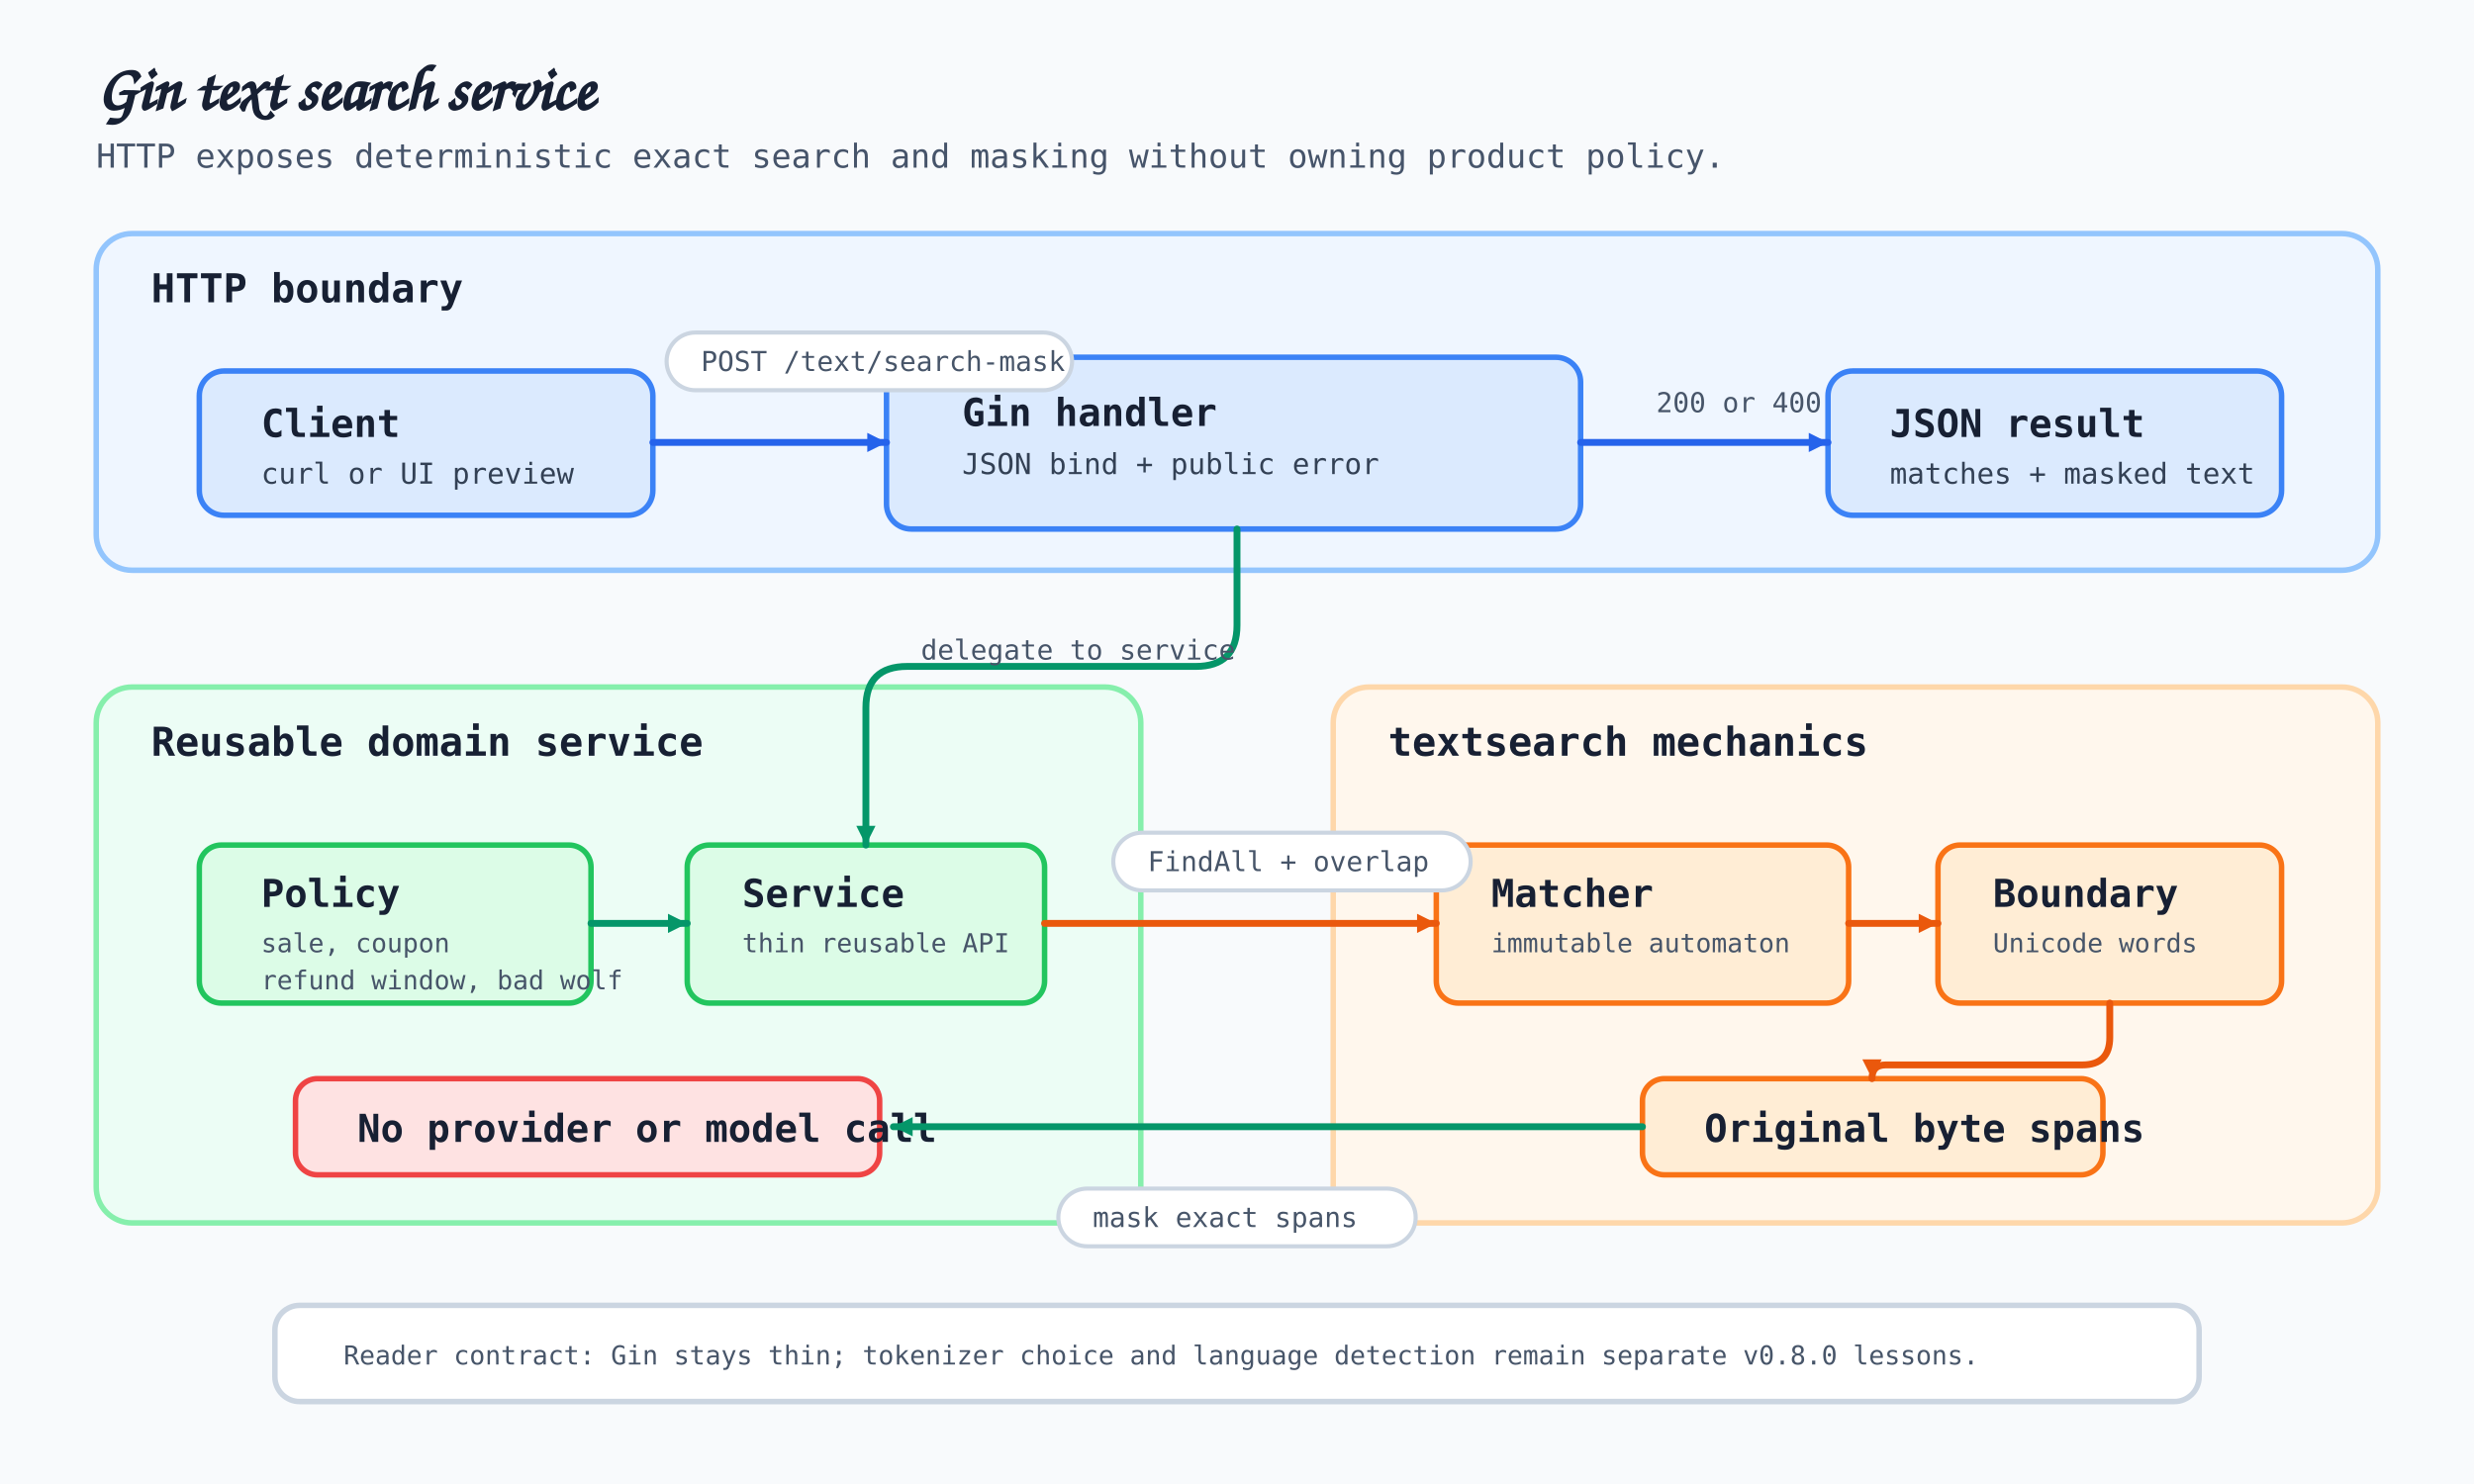
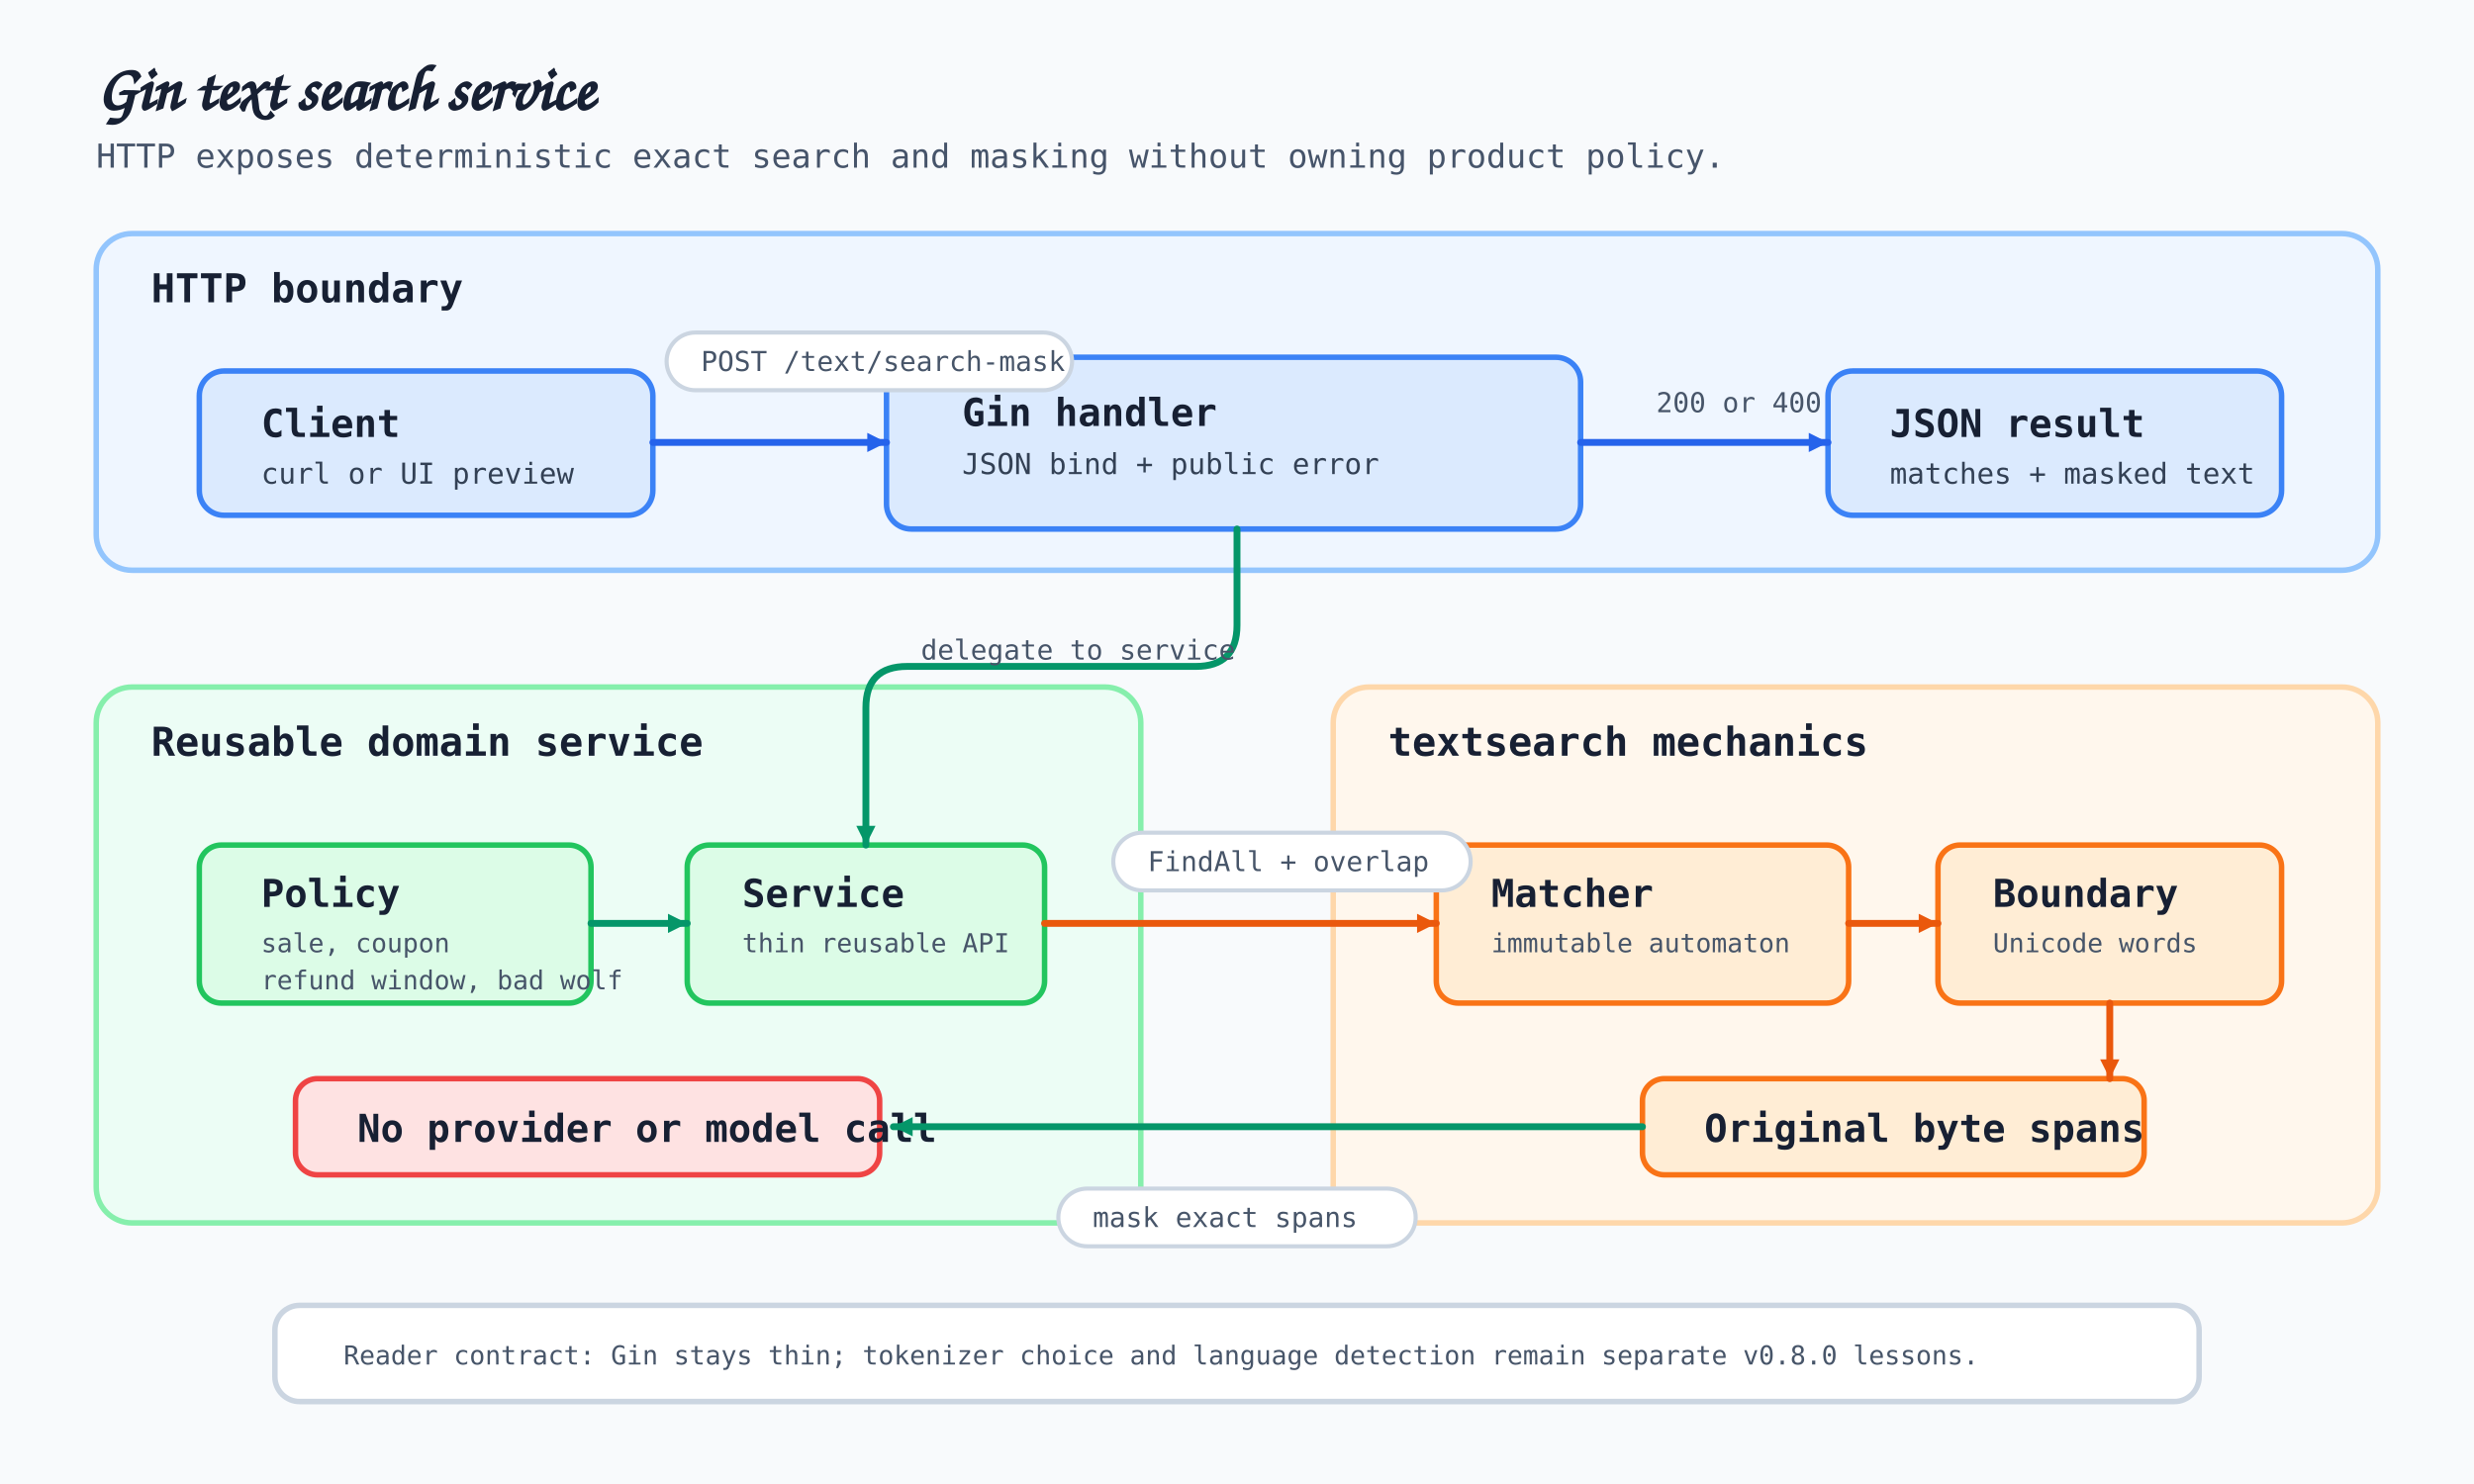
<svg xmlns="http://www.w3.org/2000/svg" width="1800" height="1080" viewBox="0 0 1800 1080" role="img" aria-labelledby="title desc">
  <defs>
    <style>
      text { font-family: "Comic Mono", "Architects Daughter", "Comic Sans MS", monospace; fill: #172033; }
      .title { font-family: "Architects Daughter", "Comic Mono", cursive; font-size: 46px; font-weight: 700; }
      .subtitle { font-size: 24px; fill: #46546a; }
      .lane-title { font-size: 29px; font-weight: 700; }
      .card-title { font-size: 28px; font-weight: 700; }
      .card-sub { font-size: 21px; fill: #334155; }
      .small { font-size: 19px; fill: #475569; }
      .label { font-size: 20px; fill: #475569; }
      .label-pill { fill: #ffffff; stroke: #cbd5e1; stroke-width: 3; }
      .canvas { fill: #f8fafc; }
      .lane-http { fill: #eff6ff; stroke: #93c5fd; stroke-width: 4; }
      .lane-domain { fill: #ecfdf5; stroke: #86efac; stroke-width: 4; }
      .lane-helper { fill: #fff7ed; stroke: #fed7aa; stroke-width: 4; }
      .card-blue { fill: #dbeafe; stroke: #3b82f6; stroke-width: 4; }
      .card-green { fill: #dcfce7; stroke: #22c55e; stroke-width: 4; }
      .card-orange { fill: #ffedd5; stroke: #f97316; stroke-width: 4; }
      .card-red { fill: #fee2e2; stroke: #ef4444; stroke-width: 4; }
      .note { fill: #ffffff; stroke: #cbd5e1; stroke-width: 4; }
      .flow { fill: none; stroke: #2563eb; stroke-width: 5; stroke-linecap: round; stroke-linejoin: round; marker-end: url(#arrow-blue); }
      .domain-flow { fill: none; stroke: #059669; stroke-width: 5; stroke-linecap: round; stroke-linejoin: round; marker-end: url(#arrow-green); }
      .helper-flow { fill: none; stroke: #ea580c; stroke-width: 5; stroke-linecap: round; stroke-linejoin: round; marker-end: url(#arrow-orange); }
    </style>
    <marker id="arrow-blue" markerWidth="14" markerHeight="14" refX="10" refY="5" orient="auto" markerUnits="userSpaceOnUse" viewBox="0 0 10 10">
      <path d="M 0 0 L 10 5 L 0 10 Z" fill="#2563eb" stroke="none" stroke-dasharray="none" />
    </marker>
    <marker id="arrow-green" markerWidth="14" markerHeight="14" refX="10" refY="5" orient="auto" markerUnits="userSpaceOnUse" viewBox="0 0 10 10">
      <path d="M 0 0 L 10 5 L 0 10 Z" fill="#059669" stroke="none" stroke-dasharray="none" />
    </marker>
    <marker id="arrow-orange" markerWidth="14" markerHeight="14" refX="10" refY="5" orient="auto" markerUnits="userSpaceOnUse" viewBox="0 0 10 10">
      <path d="M 0 0 L 10 5 L 0 10 Z" fill="#ea580c" stroke="none" stroke-dasharray="none" />
    </marker>
  </defs>
  <rect class="canvas" width="1800" height="1080" />
  <text class="title" x="70" y="80">Gin text search service</text>
  <text class="subtitle" x="70" y="122">HTTP exposes deterministic exact search and masking without owning product policy.</text>
  <rect class="lane-http" x="70" y="170" width="1660" height="245" rx="26" />
  <text class="lane-title" x="110" y="220">HTTP boundary</text>
  <rect class="card-blue" x="145" y="270" width="330" height="105" rx="18" />
  <text class="card-title" x="190" y="318">Client</text>
  <text class="card-sub" x="190" y="352">curl or UI preview</text>
  <rect class="card-blue" x="645" y="260" width="505" height="125" rx="18" />
  <text class="card-title" x="700" y="310">Gin handler</text>
  <text class="card-sub" x="700" y="345">JSON bind + public error</text>
  <rect class="card-blue" x="1330" y="270" width="330" height="105" rx="18" />
  <text class="card-title" x="1375" y="318">JSON result</text>
  <text class="card-sub" x="1375" y="352">matches + masked text</text>
  <path class="flow" d="M 475 322 H 645" />
  <rect class="label-pill" x="485" y="242" width="295" height="42" rx="21" />
  <text class="label" x="510" y="270">POST /text/search-mask</text>
  <path class="flow" d="M 1150 322 H 1330" />
  <text class="label" x="1205" y="300">200 or 400</text>
  <rect class="lane-domain" x="70" y="500" width="760" height="390" rx="26" />
  <text class="lane-title" x="110" y="550">Reusable domain service</text>
  <rect class="card-green" x="145" y="615" width="285" height="115" rx="16" />
  <text class="card-title" x="190" y="660">Policy</text>
  <text class="small" x="190" y="693">sale, coupon</text>
  <text class="small" x="190" y="720">refund window, bad wolf</text>
  <rect class="card-green" x="500" y="615" width="260" height="115" rx="16" />
  <text class="card-title" x="540" y="660">Service</text>
  <text class="small" x="540" y="693">thin reusable API</text>
  <rect class="card-red" x="215" y="785" width="425" height="70" rx="16" />
  <text class="card-title" x="260" y="831">No provider or model call</text>
  <rect class="lane-helper" x="970" y="500" width="760" height="390" rx="26" />
  <text class="lane-title" x="1010" y="550">textsearch mechanics</text>
  <rect class="card-orange" x="1045" y="615" width="300" height="115" rx="16" />
  <text class="card-title" x="1085" y="660">Matcher</text>
  <text class="small" x="1085" y="693">immutable automaton</text>
  <rect class="card-orange" x="1410" y="615" width="250" height="115" rx="16" />
  <text class="card-title" x="1450" y="660">Boundary</text>
  <text class="small" x="1450" y="693">Unicode words</text>
-   <rect class="card-orange" x="1195" y="785" width="335" height="70" rx="16" />
+   <rect class="card-orange" x="1195" y="785" width="365" height="70" rx="16" />
  <text class="card-title" x="1240" y="831">Original byte spans</text>
  <path class="domain-flow" d="M 900 385 V 455 Q 900 485 870 485 H 660 Q 630 485 630 515 V 615" />
  <text class="label" x="670" y="480">delegate to service</text>
  <path class="domain-flow" d="M 430 672 H 500" />
  <path class="helper-flow" d="M 760 672 H 1045" />
  <rect class="label-pill" x="810" y="606" width="260" height="42" rx="21" />
  <text class="label" x="835" y="634">FindAll + overlap</text>
  <path class="helper-flow" d="M 1345 672 H 1410" />
-   <path class="helper-flow" d="M 1535 730 V 755 Q 1535 775 1515 775 H 1372 Q 1362 775 1362 785" />
+   <path class="helper-flow" d="M 1535 730 V 785" />
  <path class="domain-flow" d="M 1195 820 H 650" />
  <rect class="label-pill" x="770" y="865" width="260" height="42" rx="21" />
  <text class="label" x="795" y="893">mask exact spans</text>
  <rect class="note" x="200" y="950" width="1400" height="70" rx="18" />
  <text class="small" x="250" y="993">Reader contract: Gin stays thin; tokenizer choice and language detection remain separate v0.8.0 lessons.</text>
</svg>
